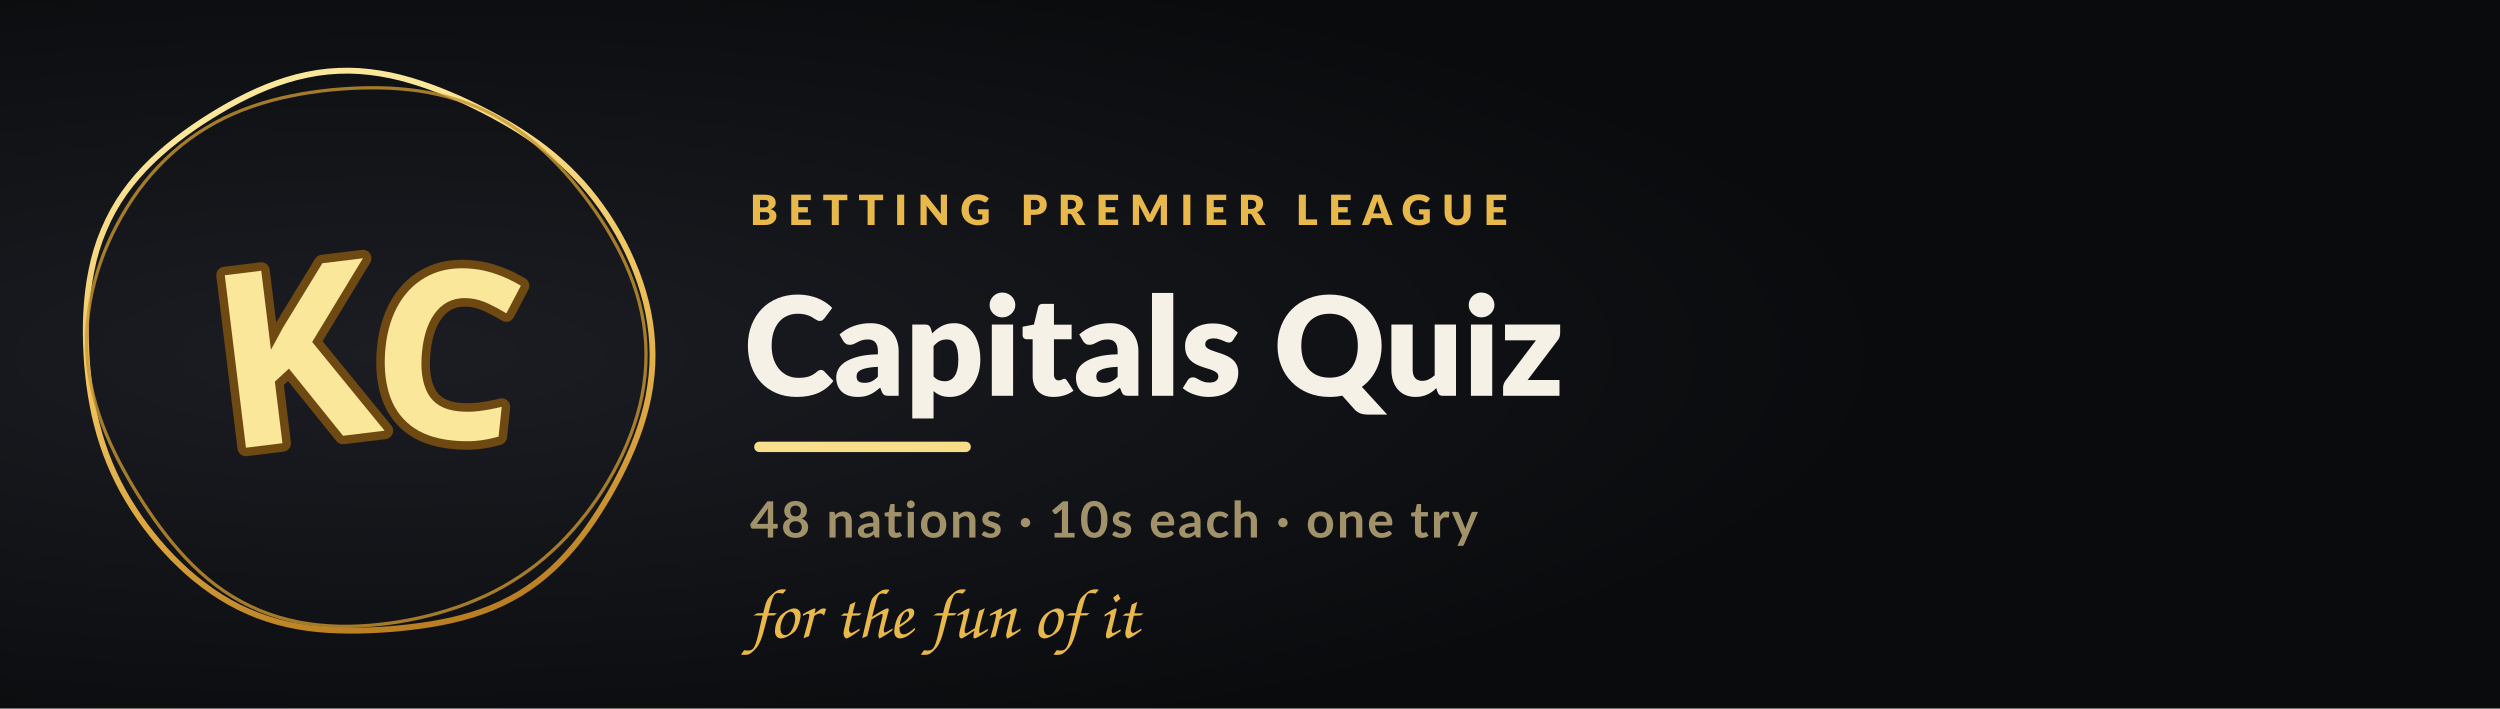
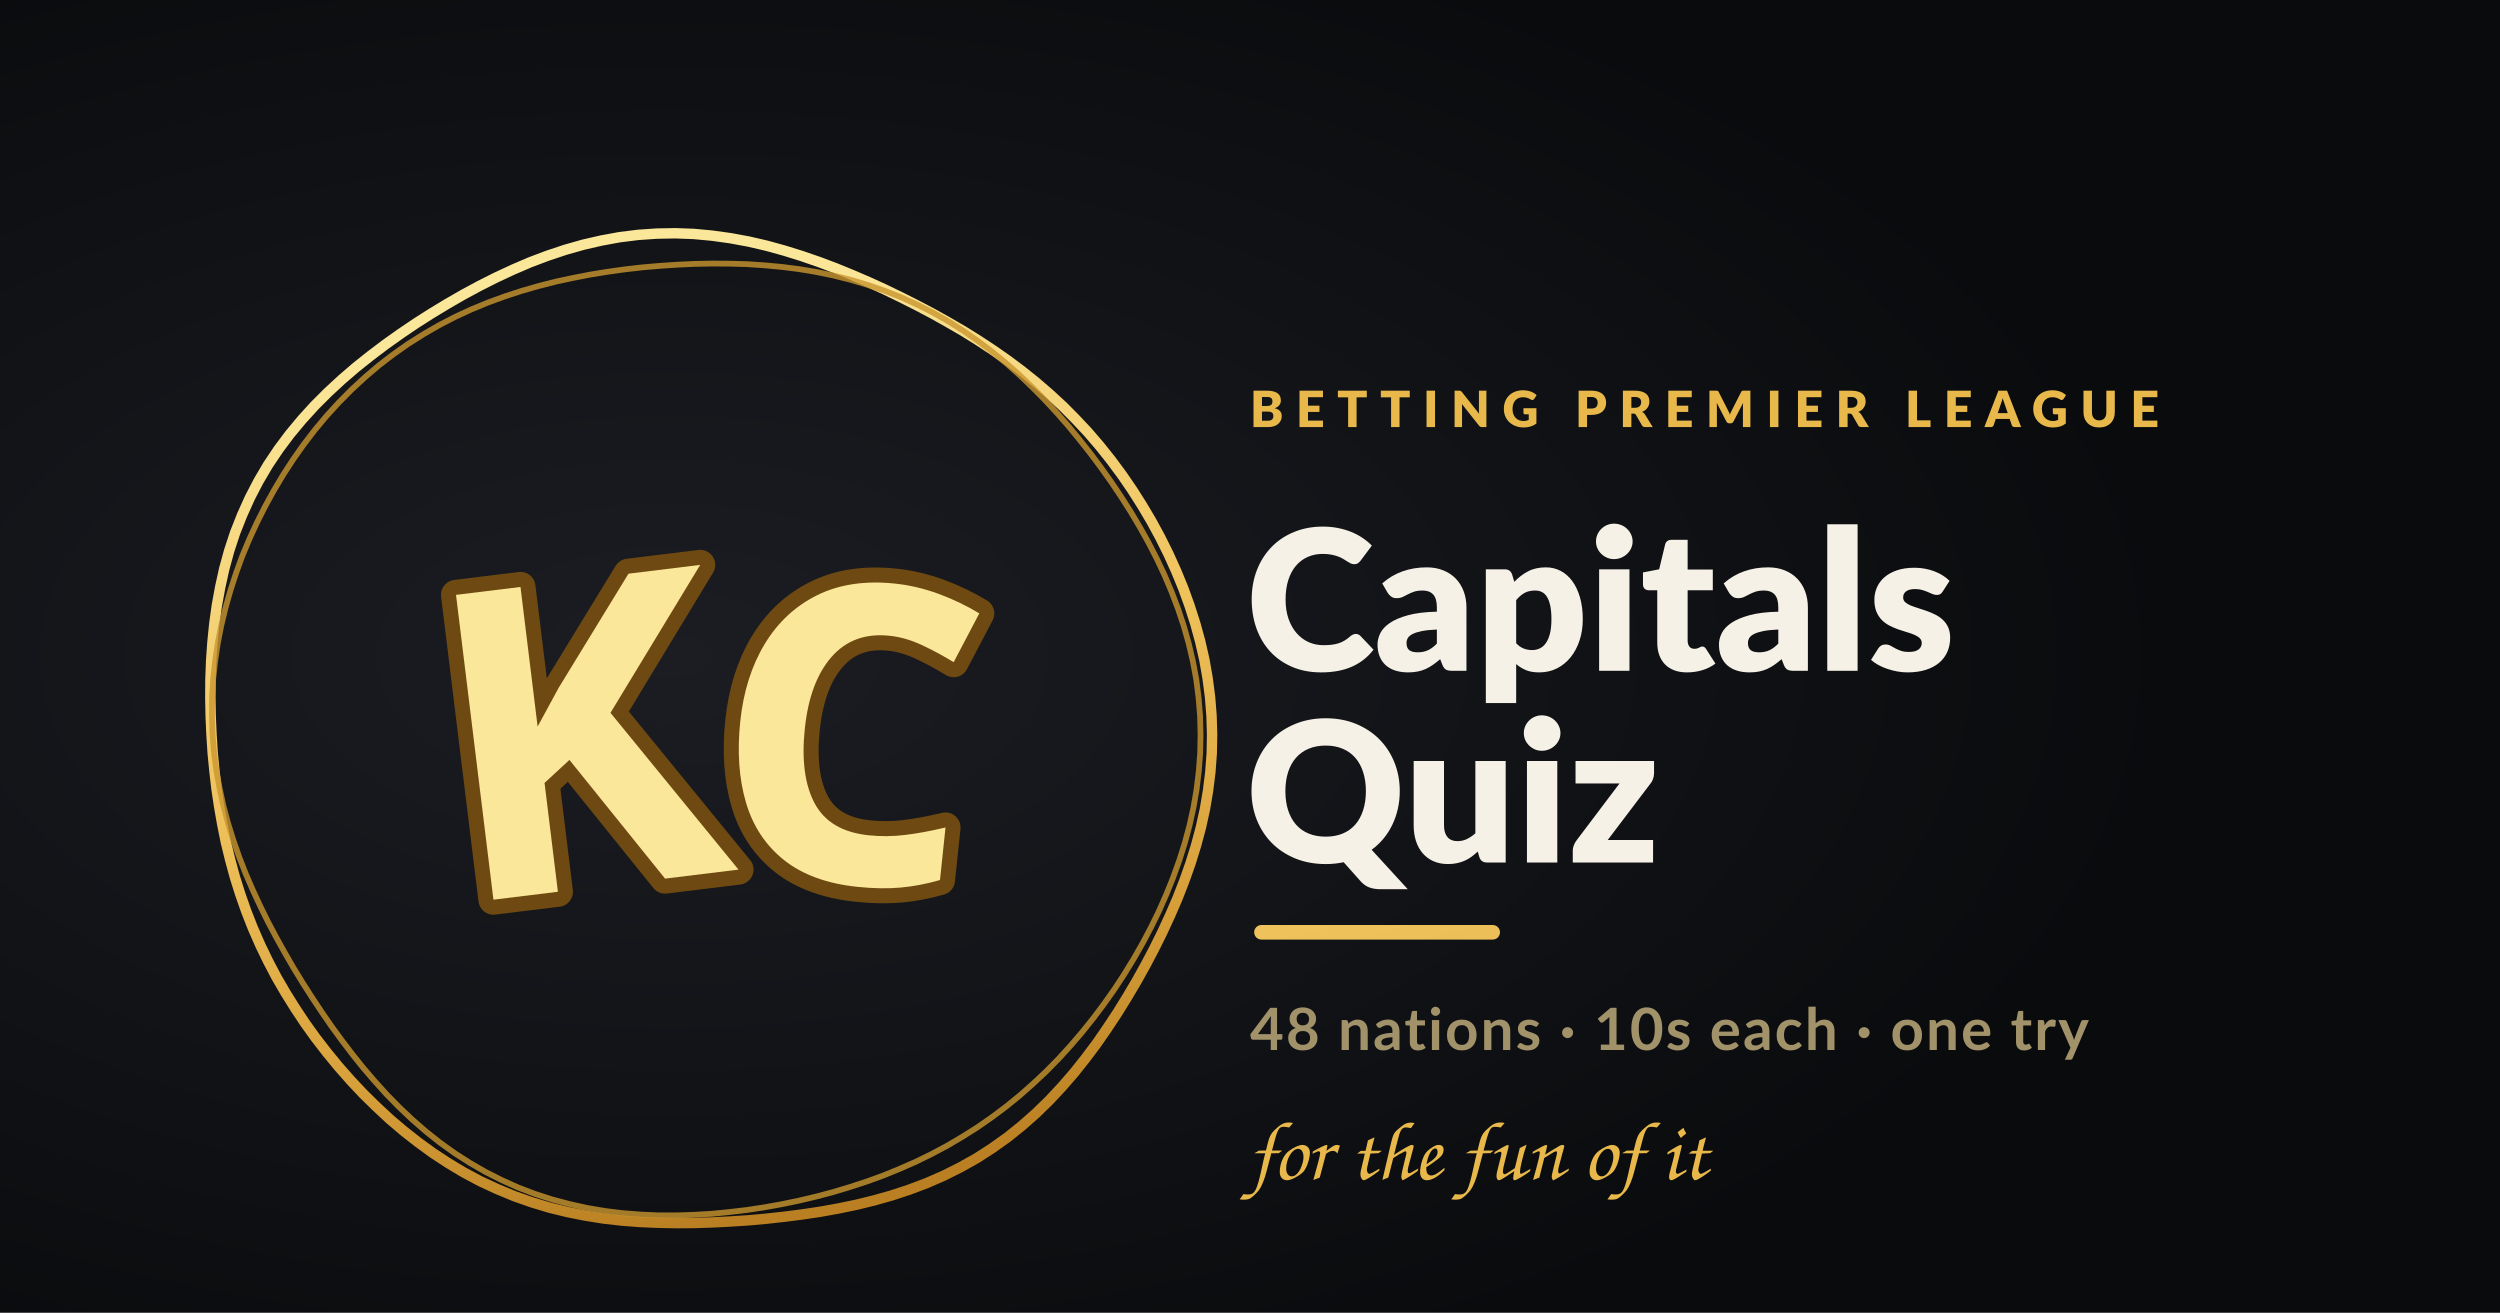
- <svg xmlns="http://www.w3.org/2000/svg" viewBox="0 0 1200 340" width="1200" height="340">
+ <svg xmlns="http://www.w3.org/2000/svg" viewBox="0 0 1200 630" width="1200" height="630">
  <defs>
    <linearGradient id="gold" gradientUnits="userSpaceOnUse" x1="430" y1="120" x2="610" y2="900">
      <stop offset="0" stop-color="#FBE79A" />
      <stop offset="0.45" stop-color="#EFC25C" />
      <stop offset="0.75" stop-color="#D9A23C" />
      <stop offset="1" stop-color="#B97F22" />
    </linearGradient>
-     <radialGradient id="glow" cx="0.16" cy="0.5" r="0.6">
+     <radialGradient id="glow" cx="0.27" cy="0.5" r="0.6">
      <stop offset="0" stop-color="#1B1D23" />
      <stop offset="1" stop-color="#0A0B0D" />
    </radialGradient>
  </defs>
-   <rect width="1200" height="340" fill="#0A0B0D" />
-   <rect width="1200" height="340" fill="url(#glow)" />
-   <g transform="translate(18,13) scale(0.314)">
+   <rect width="1200" height="630" fill="#0A0B0D" />
+   <rect width="1200" height="630" fill="url(#glow)" />
+   <g transform="translate(60,75) scale(0.555)">
    <path d="M 940.2 500.0 L 939.9 516.3 L 938.7 532.5 L 936.7 548.6 L 934.0 564.6 L 930.5 580.5 L 926.3 596.1 L 921.5 611.6 L 916.1 626.8 L 910.3 641.7 L 903.9 656.5 L 897.2 671.0 L 890.1 685.3 L 882.7 699.4 L 874.9 713.4 L 866.8 727.1 L 858.4 740.7 L 849.6 754.0 L 840.5 767.2 L 830.9 780.0 L 820.9 792.6 L 810.4 804.7 L 799.4 816.5 L 787.9 827.7 L 775.8 838.4 L 763.2 848.5 L 750.0 857.9 L 736.5 866.6 L 722.4 874.5 L 708.0 881.7 L 693.3 888.1 L 678.2 893.8 L 663.0 898.8 L 647.7 903.1 L 632.2 906.9 L 616.7 910.1 L 601.1 912.9 L 585.6 915.2 L 570.0 917.2 L 554.5 918.9 L 538.9 920.3 L 523.4 921.3 L 507.8 922.1 L 492.2 922.6 L 476.5 922.7 L 460.9 922.4 L 445.1 921.7 L 429.4 920.5 L 413.7 918.7 L 398.0 916.2 L 382.5 913.1 L 367.0 909.3 L 351.8 904.7 L 336.7 899.4 L 322.0 893.3 L 307.5 886.6 L 293.4 879.1 L 279.7 870.9 L 266.4 862.2 L 253.5 852.8 L 241.0 843.0 L 228.9 832.7 L 217.3 821.9 L 206.0 810.8 L 195.2 799.3 L 184.7 787.4 L 174.7 775.2 L 165.1 762.8 L 155.9 750.0 L 147.2 736.9 L 138.9 723.6 L 131.0 710.0 L 123.7 696.1 L 116.9 682.0 L 110.6 667.6 L 104.9 653.1 L 99.7 638.3 L 95.0 623.4 L 90.9 608.3 L 87.2 593.1 L 84.1 577.7 L 81.4 562.3 L 79.1 546.9 L 77.3 531.3 L 75.8 515.7 L 74.8 500.0 L 74.1 484.3 L 73.8 468.4 L 73.9 452.6 L 74.5 436.6 L 75.6 420.7 L 77.2 404.7 L 79.4 388.7 L 82.3 372.8 L 85.8 356.9 L 90.1 341.2 L 95.2 325.7 L 101.2 310.5 L 107.9 295.6 L 115.4 281.1 L 123.7 267.0 L 132.8 253.4 L 142.6 240.3 L 153.0 227.8 L 164.0 215.7 L 175.5 204.2 L 187.4 193.2 L 199.7 182.6 L 212.4 172.5 L 225.2 162.8 L 238.3 153.5 L 251.6 144.5 L 265.1 135.9 L 278.8 127.6 L 292.7 119.6 L 306.8 112.0 L 321.1 104.8 L 335.7 98.0 L 350.4 91.7 L 365.5 86.0 L 380.8 80.9 L 396.3 76.5 L 412.0 72.9 L 427.8 70.0 L 443.8 68.0 L 459.9 66.9 L 476.0 66.6 L 492.0 67.2 L 508.0 68.7 L 523.8 70.9 L 539.5 73.8 L 555.0 77.4 L 570.2 81.6 L 585.3 86.3 L 600.1 91.4 L 614.7 96.9 L 629.1 102.8 L 643.3 108.9 L 657.3 115.3 L 671.1 122.0 L 684.8 128.9 L 698.3 136.0 L 711.7 143.5 L 725.0 151.2 L 738.0 159.3 L 750.9 167.8 L 763.5 176.6 L 775.9 185.9 L 788.0 195.6 L 799.7 205.7 L 811.2 216.3 L 822.2 227.4 L 832.9 238.8 L 843.1 250.7 L 852.9 263.0 L 862.3 275.7 L 871.2 288.7 L 879.7 302.1 L 887.8 315.8 L 895.4 329.8 L 902.5 344.1 L 909.1 358.7 L 915.2 373.5 L 920.7 388.7 L 925.6 404.0 L 929.9 419.6 L 933.5 435.4 L 936.3 451.4 L 938.4 467.5 L 939.7 483.7 L 940.2 500.0 Z" fill="none" stroke="url(#gold)" stroke-width="9" stroke-linejoin="round" />
    <path d="M 930.2 500.0 L 929.9 515.9 L 928.7 531.7 L 926.8 547.5 L 924.1 563.2 L 920.7 578.6 L 916.6 593.9 L 911.8 609.0 L 906.5 623.8 L 900.6 638.4 L 894.3 652.7 L 887.4 666.8 L 880.1 680.6 L 872.4 694.1 L 864.3 707.3 L 855.8 720.3 L 846.9 732.9 L 837.6 745.3 L 828.0 757.3 L 818.0 769.0 L 807.6 780.4 L 796.8 791.4 L 785.6 801.9 L 774.1 812.1 L 762.2 821.8 L 749.9 831.0 L 737.4 839.7 L 724.4 847.9 L 711.2 855.7 L 697.7 862.9 L 684.0 869.6 L 670.1 875.7 L 655.9 881.5 L 641.6 886.7 L 627.2 891.4 L 612.6 895.8 L 597.9 899.7 L 583.1 903.2 L 568.2 906.3 L 553.2 909.0 L 538.1 911.3 L 522.9 913.1 L 507.7 914.6 L 492.3 915.5 L 476.9 916.0 L 461.5 916.0 L 446.0 915.3 L 430.5 914.1 L 415.0 912.2 L 399.7 909.6 L 384.4 906.2 L 369.3 902.2 L 354.5 897.4 L 339.8 891.8 L 325.6 885.4 L 311.6 878.3 L 298.1 870.5 L 285.0 862.1 L 272.3 853.0 L 260.1 843.3 L 248.4 833.1 L 237.2 822.5 L 226.4 811.5 L 216.1 800.1 L 206.1 788.5 L 196.6 776.6 L 187.4 764.5 L 178.5 752.3 L 169.9 739.8 L 161.6 727.3 L 153.5 714.6 L 145.6 701.7 L 138.1 688.7 L 130.7 675.4 L 123.6 662.0 L 116.9 648.4 L 110.5 634.6 L 104.4 620.5 L 98.8 606.2 L 93.7 591.6 L 89.1 576.8 L 85.1 561.8 L 81.8 546.6 L 79.0 531.2 L 77.0 515.6 L 75.7 500.0 L 75.2 484.3 L 75.3 468.6 L 76.2 452.8 L 77.9 437.1 L 80.2 421.5 L 83.2 406.0 L 86.9 390.7 L 91.2 375.5 L 96.1 360.4 L 101.5 345.6 L 107.6 331.0 L 114.2 316.7 L 121.3 302.6 L 128.9 288.8 L 137.0 275.2 L 145.6 262.0 L 154.7 249.1 L 164.3 236.6 L 174.4 224.5 L 185.0 212.9 L 196.1 201.7 L 207.7 191.0 L 219.7 180.8 L 232.1 171.3 L 244.9 162.3 L 258.2 153.9 L 271.7 146.1 L 285.6 138.9 L 299.7 132.4 L 314.0 126.5 L 328.5 121.2 L 343.2 116.4 L 357.9 112.2 L 372.8 108.4 L 387.7 105.2 L 402.6 102.3 L 417.5 99.9 L 432.5 97.8 L 447.5 96.1 L 462.5 94.8 L 477.5 93.8 L 492.5 93.1 L 507.5 92.8 L 522.6 92.9 L 537.7 93.3 L 552.8 94.3 L 567.9 95.7 L 582.9 97.6 L 598.0 100.1 L 612.9 103.2 L 627.7 106.9 L 642.4 111.3 L 656.9 116.3 L 671.1 121.9 L 685.1 128.3 L 698.8 135.2 L 712.1 142.8 L 725.1 151.0 L 737.7 159.8 L 749.9 169.0 L 761.8 178.7 L 773.3 188.9 L 784.3 199.4 L 795.1 210.3 L 805.5 221.5 L 815.6 233.0 L 825.3 244.8 L 834.8 256.8 L 843.9 269.0 L 852.8 281.5 L 861.4 294.3 L 869.7 307.3 L 877.6 320.6 L 885.2 334.2 L 892.3 348.0 L 899.0 362.2 L 905.1 376.6 L 910.7 391.3 L 915.7 406.3 L 920.0 421.5 L 923.6 436.9 L 926.5 452.5 L 928.5 468.3 L 929.8 484.1 L 930.2 500.0 Z" fill="none" stroke="#C9962E" stroke-width="5" stroke-linejoin="round" opacity="0.8" />
    <g transform="translate(408 632) rotate(-7)">
      <text fill="none" stroke="#6E4A12" stroke-width="26" stroke-linejoin="round" stroke-linecap="round" x="0" y="0" text-anchor="middle" font-family="Poppins" font-size="372" font-weight="800">K</text>
      <text fill="url(#gold)" x="0" y="0" text-anchor="middle" font-family="Poppins" font-size="372" font-weight="800">K</text>
    </g>
    <g transform="translate(612 626) rotate(6)">
      <text fill="none" stroke="#6E4A12" stroke-width="26" stroke-linejoin="round" stroke-linecap="round" x="0" y="0" text-anchor="middle" font-family="Poppins" font-size="360" font-weight="800">C</text>
      <text fill="url(#gold)" x="0" y="0" text-anchor="middle" font-family="Poppins" font-size="360" font-weight="800">C</text>
    </g>
  </g>
-   <text x="360" y="108" font-family="Lato" font-size="20" font-weight="900" letter-spacing="5" fill="#E8B84B">BETTING PREMIER LEAGUE</text>
-   <text x="357" y="190" font-family="Lato" font-size="66" font-weight="900" fill="#F5F1E6">Capitals Quiz</text>
-   <rect x="362" y="212" width="104" height="5" rx="2.5" fill="url(#gold)" />
-   <text x="360" y="258" font-family="Lato" font-size="24" font-weight="700" fill="#A2926A" letter-spacing="1">48 nations  ·  10s each  ·  one try</text>
-   <text x="359" y="306" font-family="URW Chancery L, TeX Gyre Chorus" font-style="italic" font-size="34" fill="#E8B84B">for the fun of it</text>
+   <text x="600" y="205" font-family="Lato" font-size="24" font-weight="900" letter-spacing="6" fill="#E8B84B">BETTING PREMIER LEAGUE</text>
+   <text x="598" y="322" font-family="Lato" font-size="94" font-weight="900" fill="#F5F1E6">Capitals</text>
+   <text x="598" y="414" font-family="Lato" font-size="94" font-weight="900" fill="#F5F1E6">Quiz</text>
+   <rect x="602" y="444" width="118" height="7" rx="3.5" fill="url(#gold)" />
+   <text x="600" y="504" font-family="Lato" font-size="28" font-weight="700" fill="#A2926A" letter-spacing="1">48 nations  ·  10s each  ·  one try</text>
+   <text x="599" y="566" font-family="URW Chancery L, TeX Gyre Chorus" font-style="italic" font-size="40" fill="#E8B84B">for the fun of it</text>
</svg>
